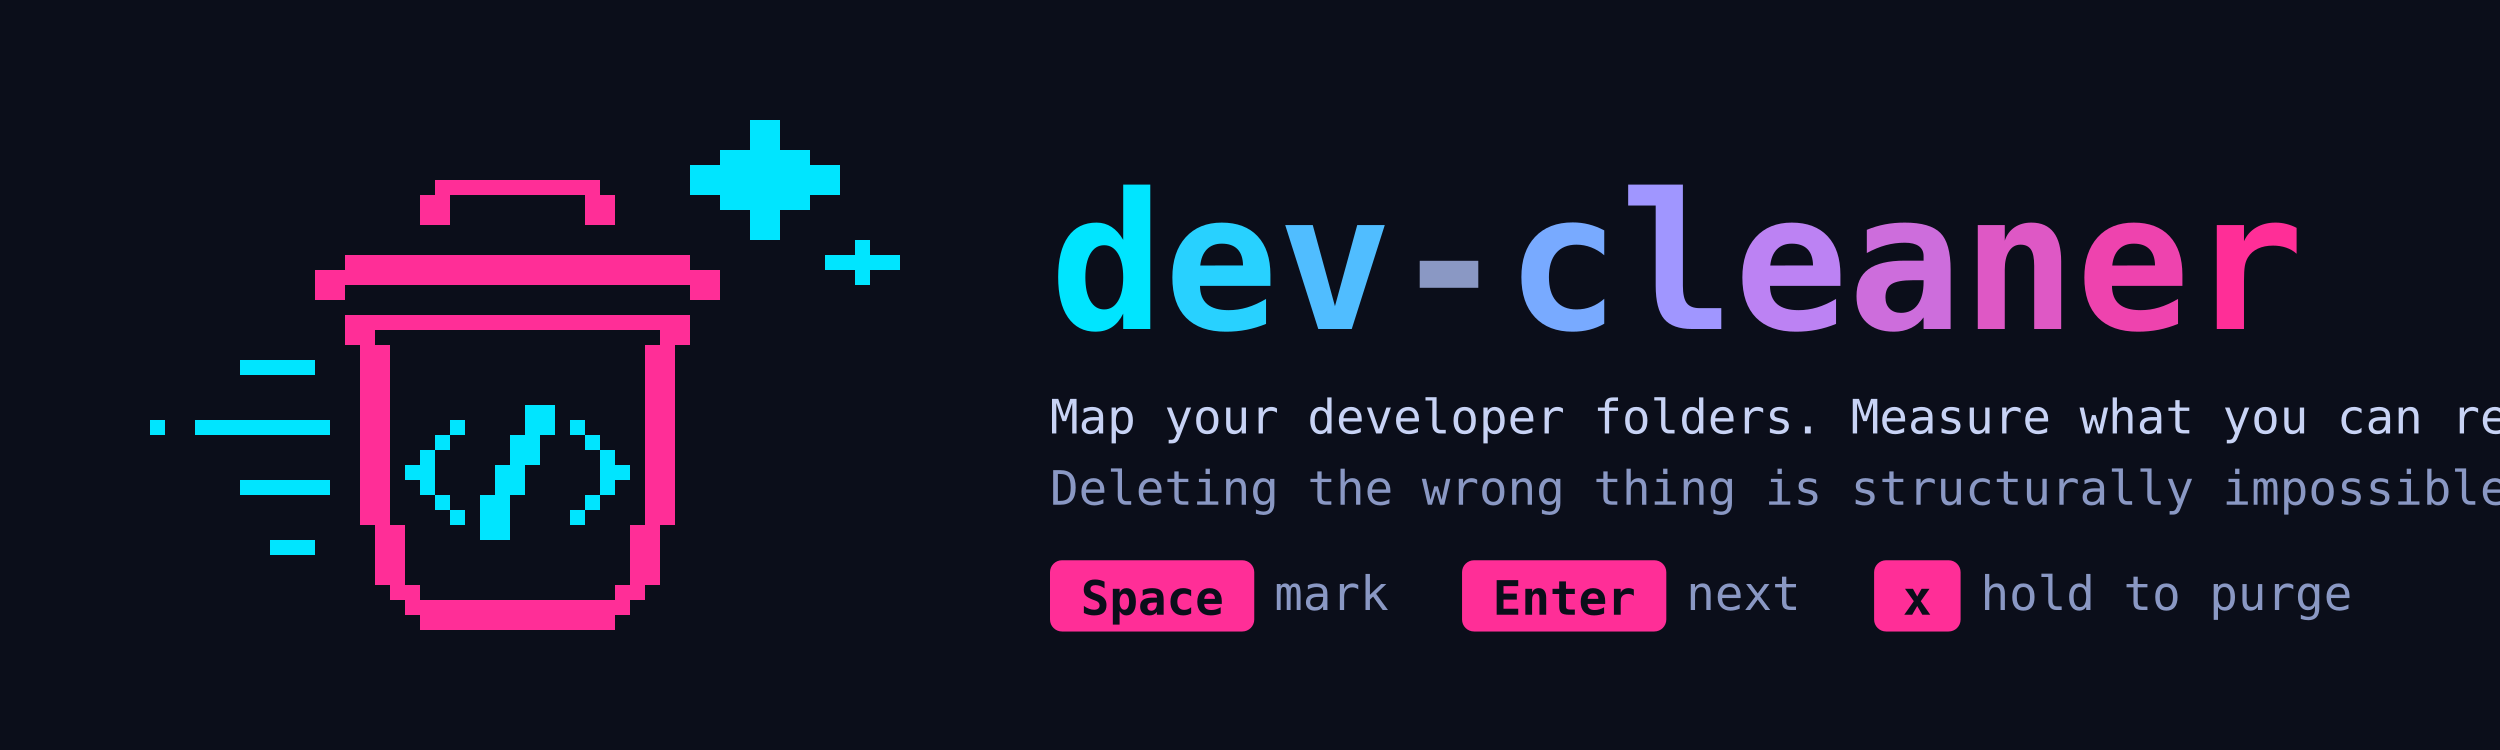
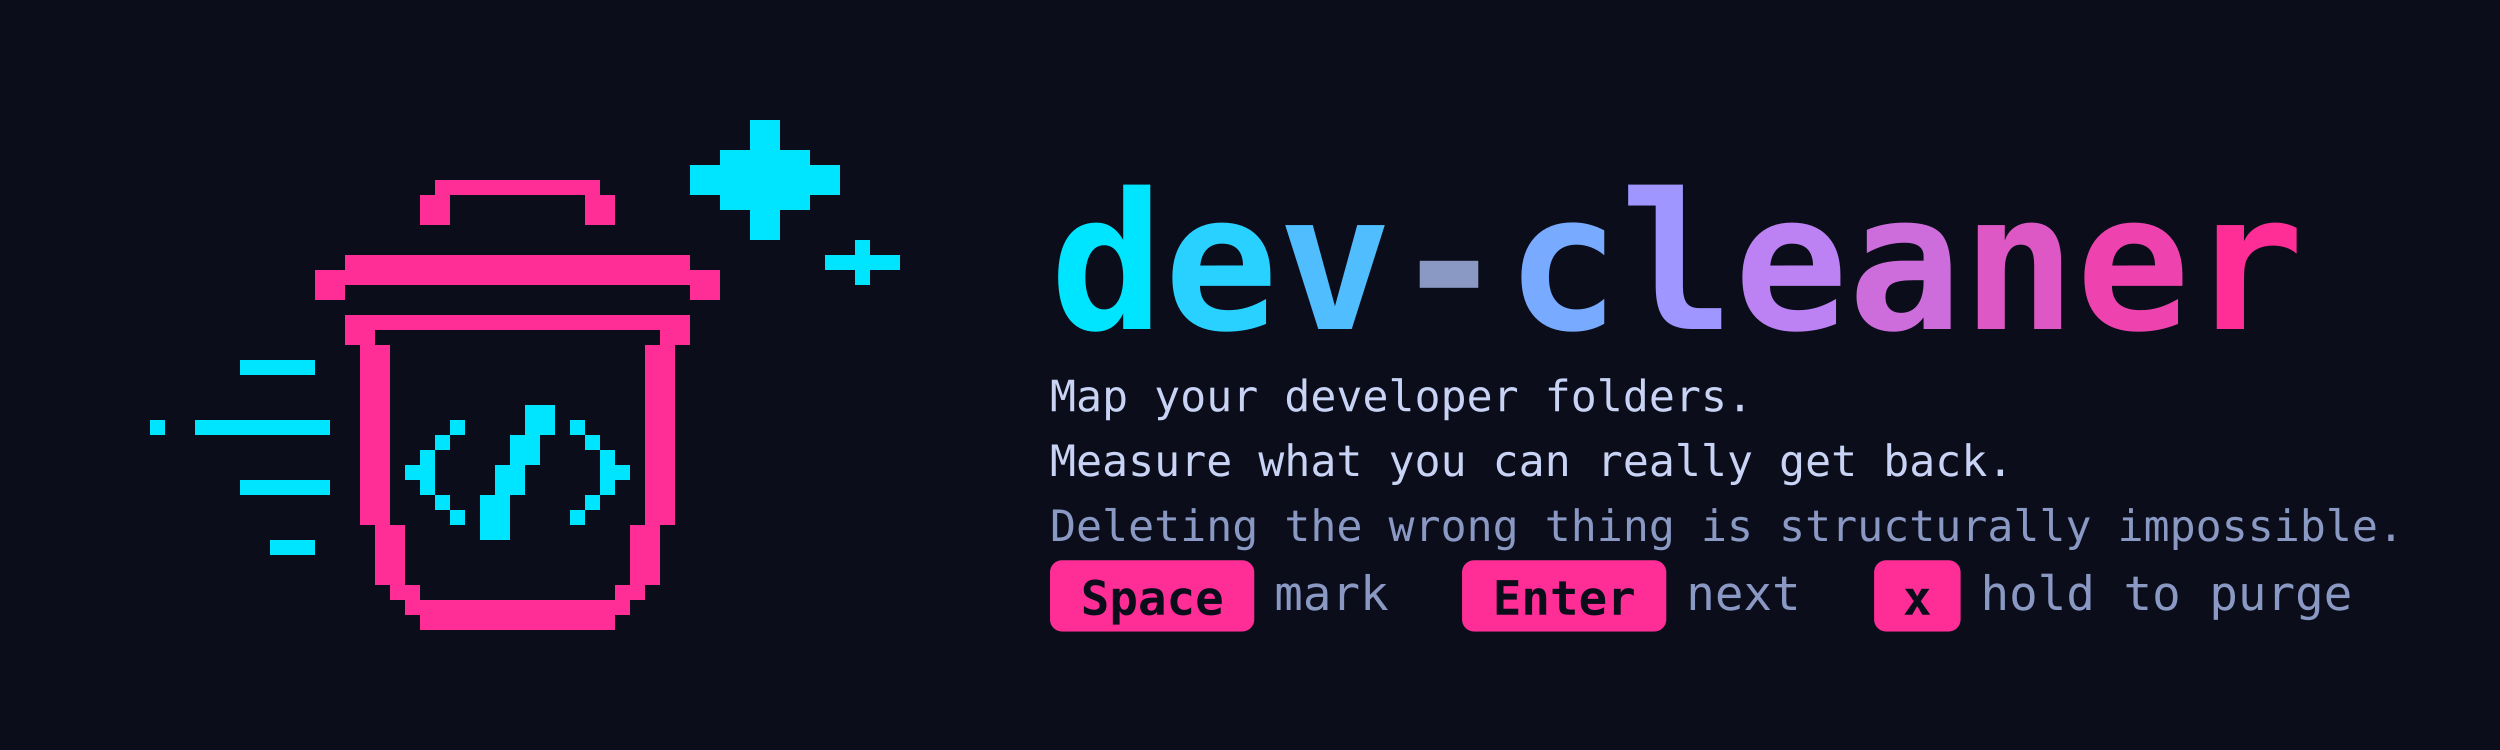
<svg xmlns="http://www.w3.org/2000/svg" width="1000" height="300" viewBox="0 0 1000 300" role="img" aria-label="dev-cleaner: a pixel-art trash can with a code symbol on it">
  <rect width="1000" height="300" fill="#0b0e1a" />
  <g transform="translate(60 48) scale(6)" shape-rendering="crispEdges">
    <rect x="40" y="0" width="2" height="1" fill="#00e5ff" />
    <rect x="40" y="1" width="2" height="1" fill="#00e5ff" />
    <rect x="38" y="2" width="6" height="1" fill="#00e5ff" />
    <rect x="36" y="3" width="10" height="1" fill="#00e5ff" />
    <rect x="19" y="4" width="11" height="1" fill="#ff2e97" />
    <rect x="36" y="4" width="10" height="1" fill="#00e5ff" />
    <rect x="18" y="5" width="2" height="1" fill="#ff2e97" />
    <rect x="29" y="5" width="2" height="1" fill="#ff2e97" />
    <rect x="38" y="5" width="6" height="1" fill="#00e5ff" />
    <rect x="18" y="6" width="2" height="1" fill="#ff2e97" />
    <rect x="29" y="6" width="2" height="1" fill="#ff2e97" />
    <rect x="40" y="6" width="2" height="1" fill="#00e5ff" />
    <rect x="40" y="7" width="2" height="1" fill="#00e5ff" />
    <rect x="47" y="8" width="1" height="1" fill="#00e5ff" />
    <rect x="13" y="9" width="23" height="1" fill="#ff2e97" />
    <rect x="45" y="9" width="5" height="1" fill="#00e5ff" />
    <rect x="11" y="10" width="27" height="1" fill="#ff2e97" />
    <rect x="47" y="10" width="1" height="1" fill="#00e5ff" />
    <rect x="11" y="11" width="2" height="1" fill="#ff2e97" />
    <rect x="36" y="11" width="2" height="1" fill="#ff2e97" />
    <rect x="13" y="13" width="23" height="1" fill="#ff2e97" />
    <rect x="13" y="14" width="2" height="1" fill="#ff2e97" />
    <rect x="34" y="14" width="2" height="1" fill="#ff2e97" />
    <rect x="14" y="15" width="2" height="1" fill="#ff2e97" />
    <rect x="33" y="15" width="2" height="1" fill="#ff2e97" />
    <rect x="6" y="16" width="5" height="1" fill="#00e5ff" />
    <rect x="14" y="16" width="2" height="1" fill="#ff2e97" />
    <rect x="33" y="16" width="2" height="1" fill="#ff2e97" />
    <rect x="14" y="17" width="2" height="1" fill="#ff2e97" />
    <rect x="33" y="17" width="2" height="1" fill="#ff2e97" />
    <rect x="14" y="18" width="2" height="1" fill="#ff2e97" />
    <rect x="33" y="18" width="2" height="1" fill="#ff2e97" />
    <rect x="14" y="19" width="2" height="1" fill="#ff2e97" />
    <rect x="25" y="19" width="2" height="1" fill="#00e5ff" />
    <rect x="33" y="19" width="2" height="1" fill="#ff2e97" />
    <rect x="0" y="20" width="1" height="1" fill="#00e5ff" />
    <rect x="3" y="20" width="9" height="1" fill="#00e5ff" />
    <rect x="14" y="20" width="2" height="1" fill="#ff2e97" />
    <rect x="20" y="20" width="1" height="1" fill="#00e5ff" />
    <rect x="25" y="20" width="2" height="1" fill="#00e5ff" />
    <rect x="28" y="20" width="1" height="1" fill="#00e5ff" />
    <rect x="33" y="20" width="2" height="1" fill="#ff2e97" />
    <rect x="14" y="21" width="2" height="1" fill="#ff2e97" />
    <rect x="19" y="21" width="1" height="1" fill="#00e5ff" />
    <rect x="24" y="21" width="2" height="1" fill="#00e5ff" />
    <rect x="29" y="21" width="1" height="1" fill="#00e5ff" />
    <rect x="33" y="21" width="2" height="1" fill="#ff2e97" />
    <rect x="14" y="22" width="2" height="1" fill="#ff2e97" />
    <rect x="18" y="22" width="1" height="1" fill="#00e5ff" />
    <rect x="24" y="22" width="2" height="1" fill="#00e5ff" />
    <rect x="30" y="22" width="1" height="1" fill="#00e5ff" />
    <rect x="33" y="22" width="2" height="1" fill="#ff2e97" />
    <rect x="14" y="23" width="2" height="1" fill="#ff2e97" />
    <rect x="17" y="23" width="2" height="1" fill="#00e5ff" />
    <rect x="23" y="23" width="2" height="1" fill="#00e5ff" />
    <rect x="30" y="23" width="2" height="1" fill="#00e5ff" />
    <rect x="33" y="23" width="2" height="1" fill="#ff2e97" />
    <rect x="6" y="24" width="6" height="1" fill="#00e5ff" />
    <rect x="14" y="24" width="2" height="1" fill="#ff2e97" />
    <rect x="18" y="24" width="1" height="1" fill="#00e5ff" />
    <rect x="23" y="24" width="2" height="1" fill="#00e5ff" />
    <rect x="30" y="24" width="1" height="1" fill="#00e5ff" />
    <rect x="33" y="24" width="2" height="1" fill="#ff2e97" />
    <rect x="14" y="25" width="2" height="1" fill="#ff2e97" />
    <rect x="19" y="25" width="1" height="1" fill="#00e5ff" />
    <rect x="22" y="25" width="2" height="1" fill="#00e5ff" />
    <rect x="29" y="25" width="1" height="1" fill="#00e5ff" />
    <rect x="33" y="25" width="2" height="1" fill="#ff2e97" />
    <rect x="14" y="26" width="2" height="1" fill="#ff2e97" />
    <rect x="20" y="26" width="1" height="1" fill="#00e5ff" />
    <rect x="22" y="26" width="2" height="1" fill="#00e5ff" />
    <rect x="28" y="26" width="1" height="1" fill="#00e5ff" />
    <rect x="33" y="26" width="2" height="1" fill="#ff2e97" />
    <rect x="15" y="27" width="2" height="1" fill="#ff2e97" />
    <rect x="22" y="27" width="2" height="1" fill="#00e5ff" />
    <rect x="32" y="27" width="2" height="1" fill="#ff2e97" />
    <rect x="8" y="28" width="3" height="1" fill="#00e5ff" />
    <rect x="15" y="28" width="2" height="1" fill="#ff2e97" />
    <rect x="32" y="28" width="2" height="1" fill="#ff2e97" />
    <rect x="15" y="29" width="2" height="1" fill="#ff2e97" />
    <rect x="32" y="29" width="2" height="1" fill="#ff2e97" />
    <rect x="15" y="30" width="2" height="1" fill="#ff2e97" />
    <rect x="32" y="30" width="2" height="1" fill="#ff2e97" />
    <rect x="16" y="31" width="2" height="1" fill="#ff2e97" />
    <rect x="31" y="31" width="2" height="1" fill="#ff2e97" />
    <rect x="17" y="32" width="15" height="1" fill="#ff2e97" />
    <rect x="18" y="33" width="13" height="1" fill="#ff2e97" />
  </g>
  <g font-family="ui-monospace, SFMono-Regular, Menlo, Consolas, monospace" font-size="76" font-weight="700" text-anchor="middle">
    <text x="442.8" y="131.6" fill="#00e5ff">d</text>
    <text x="488.4" y="131.6" fill="#28d1ff">e</text>
    <text x="534.0" y="131.6" fill="#50bdff">v</text>
    <text x="579.6" y="131.6" fill="#8a98c4">-</text>
    <text x="625.2" y="131.6" fill="#78aaff">c</text>
    <text x="670.8" y="131.6" fill="#a096ff">l</text>
    <text x="716.4" y="131.6" fill="#bc82f3">e</text>
    <text x="762.0" y="131.6" fill="#cd6ddc">a</text>
    <text x="807.6" y="131.6" fill="#de58c5">n</text>
    <text x="853.2" y="131.6" fill="#ee43ae">e</text>
    <text x="898.8" y="131.6" fill="#ff2e97">r</text>
  </g>
-   <g font-family="ui-monospace, SFMono-Regular, Menlo, Consolas, monospace" font-size="19" fill="#c8d3f5">
-     <text x="420" y="173.4">Map your developer folders. Measure what you can really get back.</text>
-     <text x="420" y="201.9" fill="#8a98c4">Deleting the wrong thing is structurally impossible.</text>
+   <g font-family="ui-monospace, SFMono-Regular, Menlo, Consolas, monospace" font-size="17.3">
+     <text x="420" y="164.5" fill="#c8d3f5" textLength="280.4" lengthAdjust="spacing">Map your developer folders.</text>
+     <text x="420" y="190.4" fill="#c8d3f5" textLength="384.2" lengthAdjust="spacing">Measure what you can really get back.</text>
+     <text x="420" y="216.4" fill="#8a98c4" textLength="540.0" lengthAdjust="spacing">Deleting the wrong thing is structurally impossible.</text>
  </g>
  <rect x="420" y="224.1" width="81.7" height="28.5" rx="4.8" fill="#ff2e97" />
  <text x="460.9" y="245.9" text-anchor="middle" font-family="ui-monospace, SFMono-Regular, Menlo, Consolas, monospace" font-size="19.0" font-weight="700" fill="#0b0e1a">Space</text>
  <text x="509.7" y="244.0" font-family="ui-monospace, SFMono-Regular, Menlo, Consolas, monospace" font-size="19.0" fill="#8a98c4">mark</text>
  <rect x="584.82" y="224.1" width="81.7" height="28.5" rx="4.8" fill="#ff2e97" />
  <text x="625.7" y="245.9" text-anchor="middle" font-family="ui-monospace, SFMono-Regular, Menlo, Consolas, monospace" font-size="19.0" font-weight="700" fill="#0b0e1a">Enter</text>
  <text x="674.5" y="244.0" font-family="ui-monospace, SFMono-Regular, Menlo, Consolas, monospace" font-size="19.0" fill="#8a98c4">next</text>
  <rect x="749.64" y="224.1" width="34.6" height="28.5" rx="4.8" fill="#ff2e97" />
  <text x="766.9" y="245.9" text-anchor="middle" font-family="ui-monospace, SFMono-Regular, Menlo, Consolas, monospace" font-size="19.0" font-weight="700" fill="#0b0e1a">x</text>
  <text x="792.2" y="244.0" font-family="ui-monospace, SFMono-Regular, Menlo, Consolas, monospace" font-size="19.0" fill="#8a98c4">hold to purge</text>
</svg>
